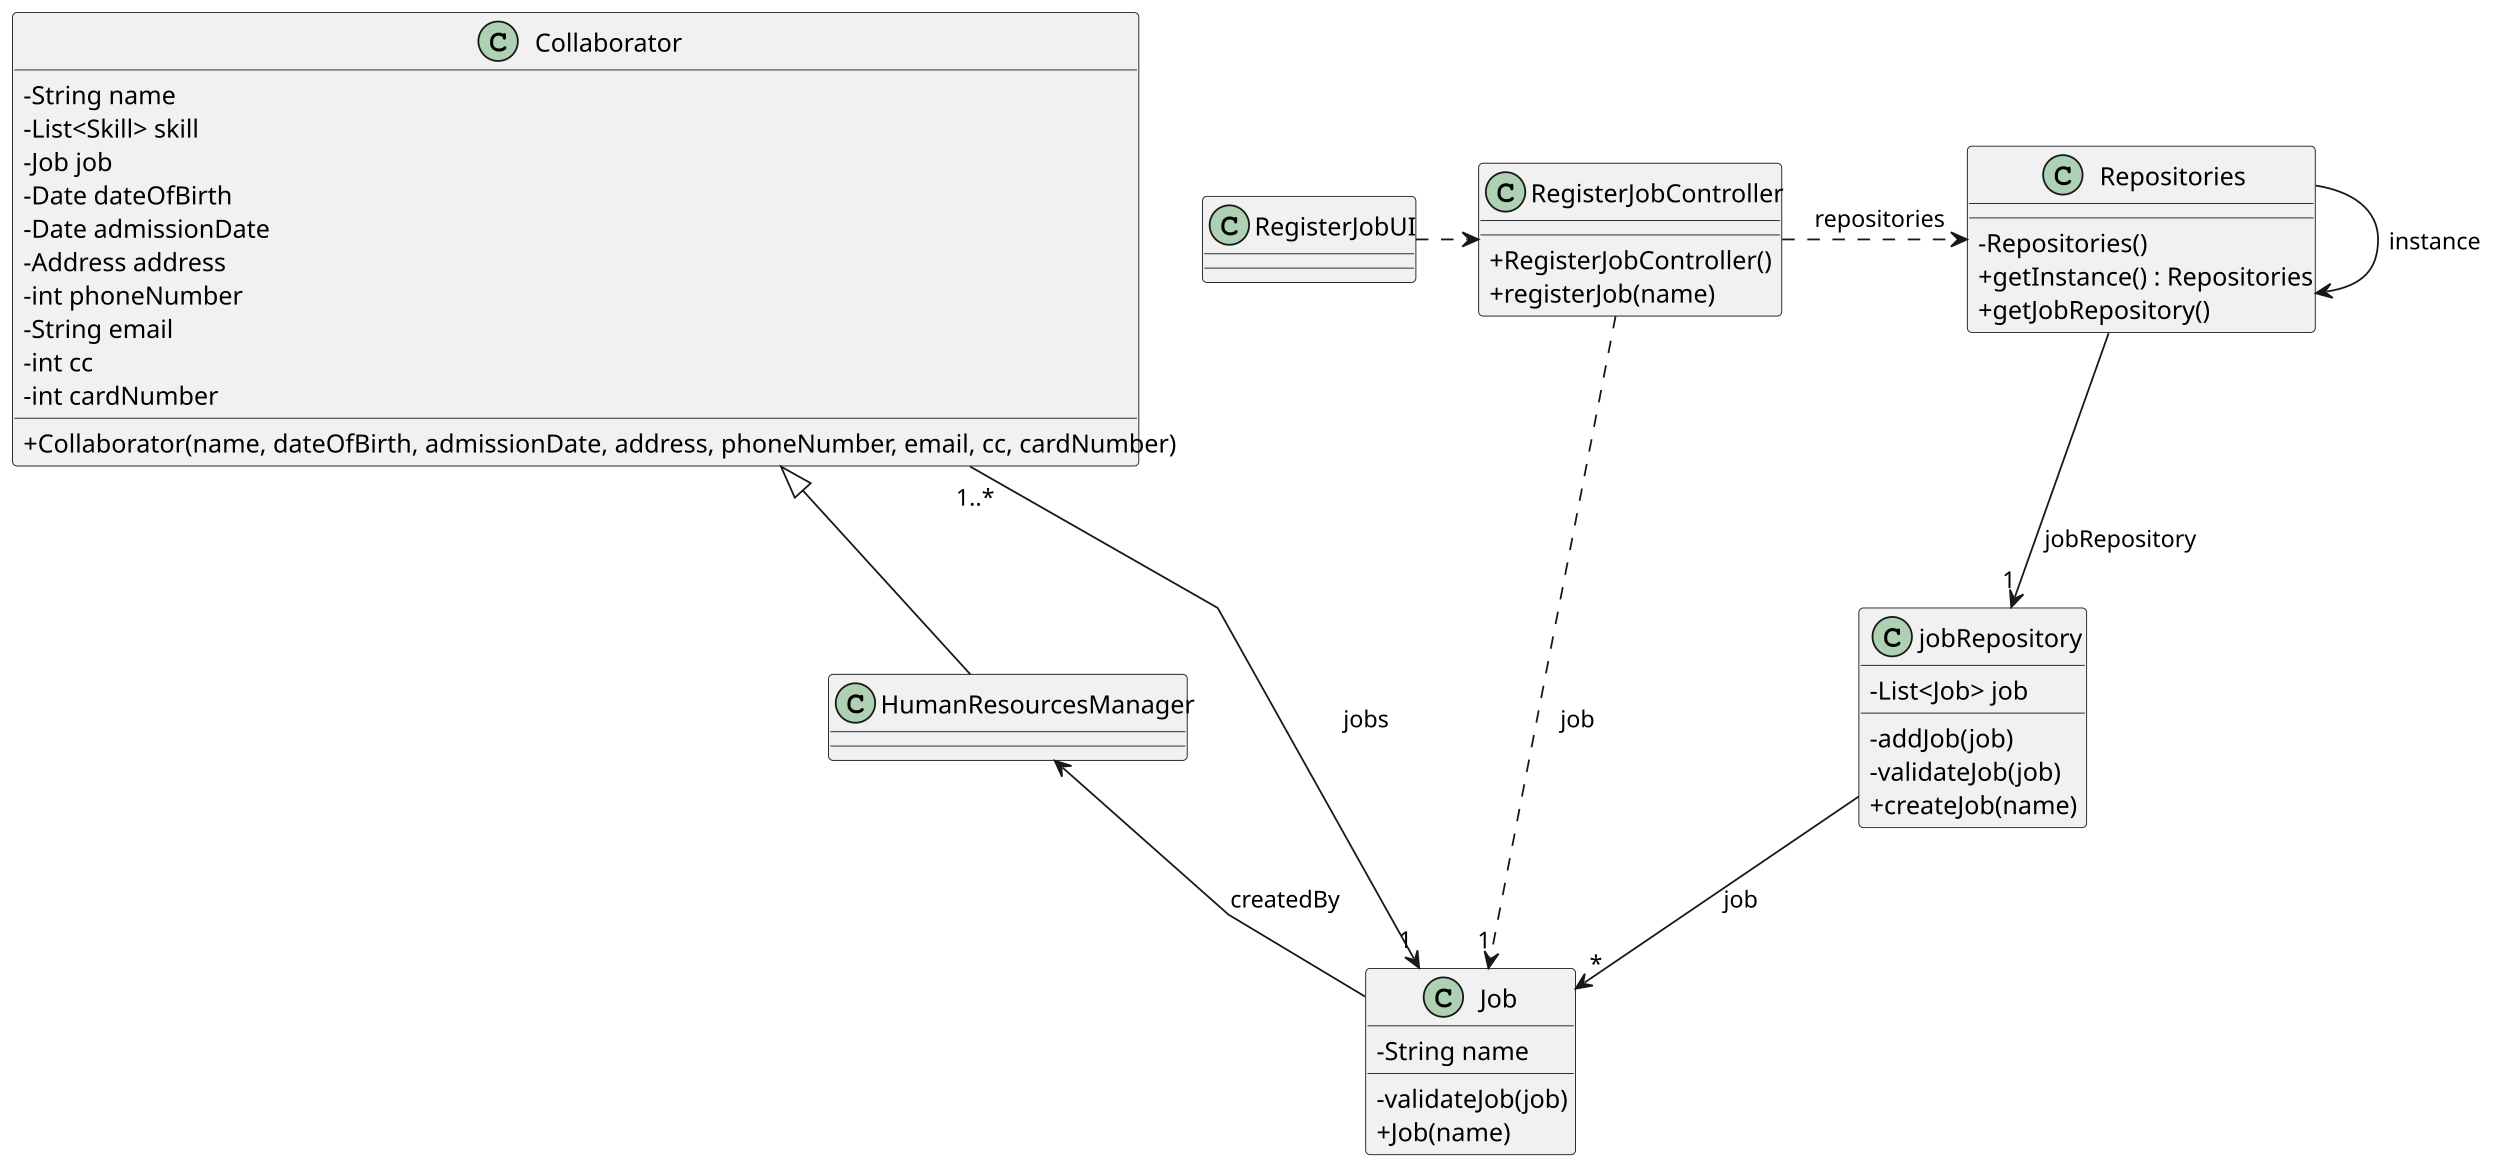
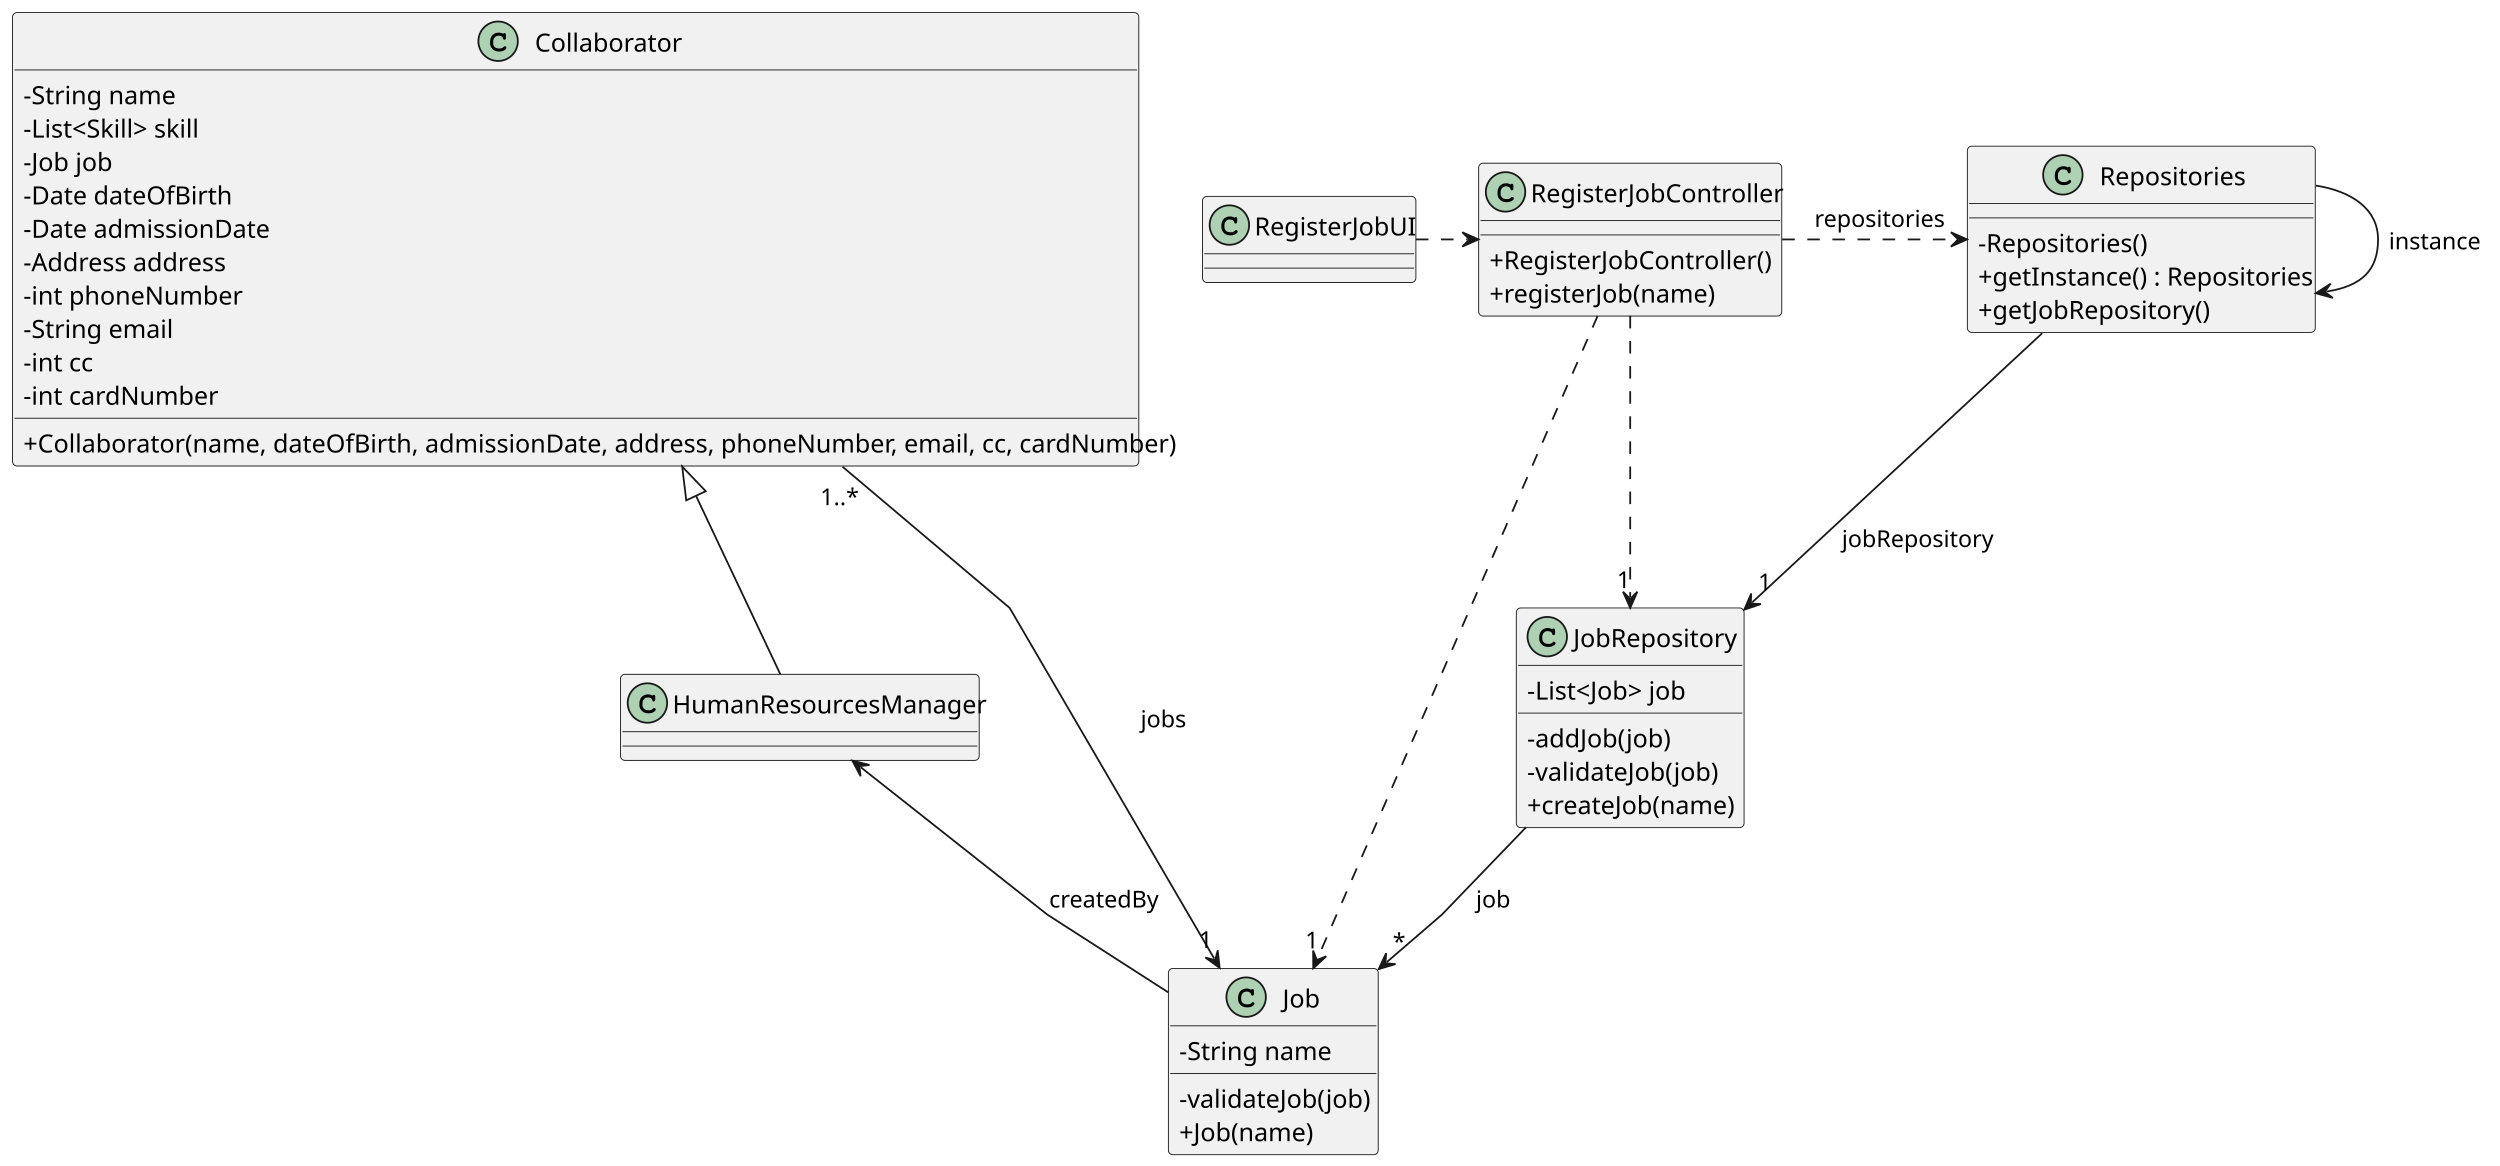
<svg xmlns="http://www.w3.org/2000/svg" contentStyleType="text/css" height="650px" preserveAspectRatio="none" style="width:1394px;height:650px;background:#FFFFFF;" version="1.1" viewBox="0 0 1394 650" width="1394px" zoomAndPan="magnify">
  <defs />
  <g>
    <g id="elem_Job">
-       <rect codeLine="11" fill="#F1F1F1" height="103.863" id="Job" rx="2.5" ry="2.5" style="stroke:#181818;stroke-width:0.5;" width="117" x="761.5" y="540" />
-       <ellipse cx="804.85" cy="556" fill="#ADD1B2" rx="11" ry="11" style="stroke:#181818;stroke-width:1.0;" />
-       <path d="M807.616,551.875 Q807.772,551.656 807.959,551.547 Q808.147,551.438 808.366,551.438 Q808.741,551.438 808.975,551.703 Q809.209,551.953 809.209,552.562 L809.209,554.016 Q809.209,554.625 808.975,554.891 Q808.741,555.156 808.366,555.156 Q808.022,555.156 807.819,554.953 Q807.616,554.766 807.506,554.25 Q807.459,553.891 807.272,553.703 Q806.944,553.328 806.334,553.109 Q805.725,552.891 805.1,552.891 Q804.334,552.891 803.694,553.219 Q803.069,553.547 802.569,554.297 Q802.084,555.047 802.084,556.078 L802.084,557.172 Q802.084,558.406 802.975,559.234 Q803.866,560.047 805.459,560.047 Q806.397,560.047 807.053,559.797 Q807.444,559.641 807.866,559.203 Q808.131,558.938 808.272,558.859 Q808.428,558.781 808.631,558.781 Q808.959,558.781 809.209,559.047 Q809.475,559.297 809.475,559.641 Q809.475,559.984 809.131,560.391 Q808.631,560.969 807.834,561.297 Q806.756,561.75 805.459,561.75 Q803.944,561.75 802.741,561.125 Q801.756,560.625 801.069,559.562 Q800.381,558.484 800.381,557.203 L800.381,556.047 Q800.381,554.719 800.991,553.578 Q801.616,552.422 802.709,551.812 Q803.803,551.188 805.038,551.188 Q805.772,551.188 806.413,551.359 Q807.069,551.516 807.616,551.875 Z " fill="#000000" />
-       <text fill="#000000" font-family="sans-serif" font-size="14" lengthAdjust="spacing" textLength="22" x="825.15" y="561.797">Job</text>
-       <line style="stroke:#181818;stroke-width:0.5;" x1="762.5" x2="877.5" y1="572" y2="572" />
-       <text fill="#000000" font-family="sans-serif" font-size="14" lengthAdjust="spacing" textLength="81" x="767.5" y="591.107">-String name</text>
-       <line style="stroke:#181818;stroke-width:0.5;" x1="762.5" x2="877.5" y1="598.621" y2="598.621" />
-       <text fill="#000000" font-family="sans-serif" font-size="14" lengthAdjust="spacing" textLength="105" x="767.5" y="617.729">-validateJob(job)</text>
-       <text fill="#000000" font-family="sans-serif" font-size="14" lengthAdjust="spacing" textLength="75" x="767.5" y="636.35">+Job(name)</text>
+       <rect codeLine="11" fill="#F1F1F1" height="103.863" id="Job" rx="2.5" ry="2.5" style="stroke:#181818;stroke-width:0.5;" width="117" x="651.5" y="540" />
+       <ellipse cx="694.85" cy="556" fill="#ADD1B2" rx="11" ry="11" style="stroke:#181818;stroke-width:1.0;" />
+       <path d="M697.616,551.875 Q697.772,551.656 697.959,551.547 Q698.147,551.438 698.366,551.438 Q698.741,551.438 698.975,551.703 Q699.209,551.953 699.209,552.562 L699.209,554.016 Q699.209,554.625 698.975,554.891 Q698.741,555.156 698.366,555.156 Q698.022,555.156 697.819,554.953 Q697.616,554.766 697.506,554.25 Q697.459,553.891 697.272,553.703 Q696.944,553.328 696.334,553.109 Q695.725,552.891 695.1,552.891 Q694.334,552.891 693.694,553.219 Q693.069,553.547 692.569,554.297 Q692.084,555.047 692.084,556.078 L692.084,557.172 Q692.084,558.406 692.975,559.234 Q693.866,560.047 695.459,560.047 Q696.397,560.047 697.053,559.797 Q697.444,559.641 697.866,559.203 Q698.131,558.938 698.272,558.859 Q698.428,558.781 698.631,558.781 Q698.959,558.781 699.209,559.047 Q699.475,559.297 699.475,559.641 Q699.475,559.984 699.131,560.391 Q698.631,560.969 697.834,561.297 Q696.756,561.75 695.459,561.75 Q693.944,561.75 692.741,561.125 Q691.756,560.625 691.069,559.562 Q690.381,558.484 690.381,557.203 L690.381,556.047 Q690.381,554.719 690.991,553.578 Q691.616,552.422 692.709,551.812 Q693.803,551.188 695.038,551.188 Q695.772,551.188 696.413,551.359 Q697.069,551.516 697.616,551.875 Z " fill="#000000" />
+       <text fill="#000000" font-family="sans-serif" font-size="14" lengthAdjust="spacing" textLength="22" x="715.15" y="561.797">Job</text>
+       <line style="stroke:#181818;stroke-width:0.5;" x1="652.5" x2="767.5" y1="572" y2="572" />
+       <text fill="#000000" font-family="sans-serif" font-size="14" lengthAdjust="spacing" textLength="81" x="657.5" y="591.107">-String name</text>
+       <line style="stroke:#181818;stroke-width:0.5;" x1="652.5" x2="767.5" y1="598.621" y2="598.621" />
+       <text fill="#000000" font-family="sans-serif" font-size="14" lengthAdjust="spacing" textLength="105" x="657.5" y="617.729">-validateJob(job)</text>
+       <text fill="#000000" font-family="sans-serif" font-size="14" lengthAdjust="spacing" textLength="75" x="657.5" y="636.35">+Job(name)</text>
    </g>
    <g id="elem_RegisterJobController">
      <rect codeLine="18" fill="#F1F1F1" height="85.242" id="RegisterJobController" rx="2.5" ry="2.5" style="stroke:#181818;stroke-width:0.5;" width="169" x="824.5" y="91" />
      <ellipse cx="839.5" cy="107" fill="#ADD1B2" rx="11" ry="11" style="stroke:#181818;stroke-width:1.0;" />
      <path d="M842.266,102.875 Q842.422,102.656 842.609,102.547 Q842.797,102.438 843.016,102.438 Q843.391,102.438 843.625,102.703 Q843.859,102.953 843.859,103.562 L843.859,105.016 Q843.859,105.625 843.625,105.891 Q843.391,106.156 843.016,106.156 Q842.672,106.156 842.469,105.953 Q842.266,105.766 842.156,105.25 Q842.109,104.891 841.922,104.703 Q841.594,104.328 840.984,104.109 Q840.375,103.891 839.75,103.891 Q838.984,103.891 838.344,104.219 Q837.719,104.547 837.219,105.297 Q836.734,106.047 836.734,107.078 L836.734,108.172 Q836.734,109.406 837.625,110.234 Q838.516,111.047 840.109,111.047 Q841.047,111.047 841.703,110.797 Q842.094,110.641 842.516,110.203 Q842.781,109.938 842.922,109.859 Q843.078,109.781 843.281,109.781 Q843.609,109.781 843.859,110.047 Q844.125,110.297 844.125,110.641 Q844.125,110.984 843.781,111.391 Q843.281,111.969 842.484,112.297 Q841.406,112.75 840.109,112.75 Q838.594,112.75 837.391,112.125 Q836.406,111.625 835.719,110.562 Q835.031,109.484 835.031,108.203 L835.031,107.047 Q835.031,105.719 835.641,104.578 Q836.266,103.422 837.359,102.812 Q838.453,102.188 839.688,102.188 Q840.422,102.188 841.062,102.359 Q841.719,102.516 842.266,102.875 Z " fill="#000000" />
      <text fill="#000000" font-family="sans-serif" font-size="14" lengthAdjust="spacing" textLength="137" x="853.5" y="112.797">RegisterJobController</text>
      <line style="stroke:#181818;stroke-width:0.5;" x1="825.5" x2="992.5" y1="123" y2="123" />
      <line style="stroke:#181818;stroke-width:0.5;" x1="825.5" x2="992.5" y1="131" y2="131" />
      <text fill="#000000" font-family="sans-serif" font-size="14" lengthAdjust="spacing" textLength="155" x="830.5" y="150.107">+RegisterJobController()</text>
      <text fill="#000000" font-family="sans-serif" font-size="14" lengthAdjust="spacing" textLength="123" x="830.5" y="168.728">+registerJob(name)</text>
    </g>
    <g id="elem_RegisterJobUI">
      <rect codeLine="24" fill="#F1F1F1" height="48" id="RegisterJobUI" rx="2.5" ry="2.5" style="stroke:#181818;stroke-width:0.5;" width="119" x="670.5" y="109.5" />
      <ellipse cx="685.5" cy="125.5" fill="#ADD1B2" rx="11" ry="11" style="stroke:#181818;stroke-width:1.0;" />
      <path d="M688.266,121.375 Q688.422,121.156 688.609,121.047 Q688.797,120.938 689.016,120.938 Q689.391,120.938 689.625,121.203 Q689.859,121.453 689.859,122.062 L689.859,123.516 Q689.859,124.125 689.625,124.391 Q689.391,124.656 689.016,124.656 Q688.672,124.656 688.469,124.453 Q688.266,124.266 688.156,123.75 Q688.109,123.391 687.922,123.203 Q687.594,122.828 686.984,122.609 Q686.375,122.391 685.75,122.391 Q684.984,122.391 684.344,122.719 Q683.719,123.047 683.219,123.797 Q682.734,124.547 682.734,125.578 L682.734,126.672 Q682.734,127.906 683.625,128.734 Q684.516,129.547 686.109,129.547 Q687.047,129.547 687.703,129.297 Q688.094,129.141 688.516,128.703 Q688.781,128.438 688.922,128.359 Q689.078,128.281 689.281,128.281 Q689.609,128.281 689.859,128.547 Q690.125,128.797 690.125,129.141 Q690.125,129.484 689.781,129.891 Q689.281,130.469 688.484,130.797 Q687.406,131.25 686.109,131.25 Q684.594,131.25 683.391,130.625 Q682.406,130.125 681.719,129.062 Q681.031,127.984 681.031,126.703 L681.031,125.547 Q681.031,124.219 681.641,123.078 Q682.266,121.922 683.359,121.312 Q684.453,120.688 685.688,120.688 Q686.422,120.688 687.062,120.859 Q687.719,121.016 688.266,121.375 Z " fill="#000000" />
      <text fill="#000000" font-family="sans-serif" font-size="14" lengthAdjust="spacing" textLength="87" x="699.5" y="131.297">RegisterJobUI</text>
      <line style="stroke:#181818;stroke-width:0.5;" x1="671.5" x2="788.5" y1="141.5" y2="141.5" />
      <line style="stroke:#181818;stroke-width:0.5;" x1="671.5" x2="788.5" y1="149.5" y2="149.5" />
    </g>
    <g id="elem_Collaborator">
      <rect codeLine="27" fill="#F1F1F1" height="252.832" id="Collaborator" rx="2.5" ry="2.5" style="stroke:#181818;stroke-width:0.5;" width="628" x="7" y="7" />
      <ellipse cx="277.75" cy="23" fill="#ADD1B2" rx="11" ry="11" style="stroke:#181818;stroke-width:1.0;" />
      <path d="M280.516,18.875 Q280.672,18.656 280.859,18.547 Q281.047,18.438 281.266,18.438 Q281.641,18.438 281.875,18.703 Q282.109,18.953 282.109,19.562 L282.109,21.016 Q282.109,21.625 281.875,21.891 Q281.641,22.156 281.266,22.156 Q280.922,22.156 280.719,21.953 Q280.516,21.766 280.406,21.25 Q280.359,20.891 280.172,20.703 Q279.844,20.328 279.234,20.109 Q278.625,19.891 278,19.891 Q277.234,19.891 276.594,20.219 Q275.969,20.547 275.469,21.297 Q274.984,22.047 274.984,23.078 L274.984,24.172 Q274.984,25.406 275.875,26.234 Q276.766,27.047 278.359,27.047 Q279.297,27.047 279.953,26.797 Q280.344,26.641 280.766,26.203 Q281.031,25.938 281.172,25.859 Q281.328,25.781 281.531,25.781 Q281.859,25.781 282.109,26.047 Q282.375,26.297 282.375,26.641 Q282.375,26.984 282.031,27.391 Q281.531,27.969 280.734,28.297 Q279.656,28.75 278.359,28.75 Q276.844,28.75 275.641,28.125 Q274.656,27.625 273.969,26.562 Q273.281,25.484 273.281,24.203 L273.281,23.047 Q273.281,21.719 273.891,20.578 Q274.516,19.422 275.609,18.812 Q276.703,18.188 277.938,18.188 Q278.672,18.188 279.312,18.359 Q279.969,18.516 280.516,18.875 Z " fill="#000000" />
      <text fill="#000000" font-family="sans-serif" font-size="14" lengthAdjust="spacing" textLength="78" x="298.25" y="28.797">Collaborator</text>
      <line style="stroke:#181818;stroke-width:0.5;" x1="8" x2="634" y1="39" y2="39" />
      <text fill="#000000" font-family="sans-serif" font-size="14" lengthAdjust="spacing" textLength="81" x="13" y="58.107">-String name</text>
      <text fill="#000000" font-family="sans-serif" font-size="14" lengthAdjust="spacing" textLength="95" x="13" y="76.728">-List&lt;Skill&gt; skill</text>
      <text fill="#000000" font-family="sans-serif" font-size="14" lengthAdjust="spacing" textLength="50" x="13" y="95.35">-Job job</text>
      <text fill="#000000" font-family="sans-serif" font-size="14" lengthAdjust="spacing" textLength="111" x="13" y="113.971">-Date dateOfBirth</text>
      <text fill="#000000" font-family="sans-serif" font-size="14" lengthAdjust="spacing" textLength="132" x="13" y="132.592">-Date admissionDate</text>
      <text fill="#000000" font-family="sans-serif" font-size="14" lengthAdjust="spacing" textLength="112" x="13" y="151.213">-Address address</text>
      <text fill="#000000" font-family="sans-serif" font-size="14" lengthAdjust="spacing" textLength="113" x="13" y="169.834">-int phoneNumber</text>
      <text fill="#000000" font-family="sans-serif" font-size="14" lengthAdjust="spacing" textLength="79" x="13" y="188.455">-String email</text>
      <text fill="#000000" font-family="sans-serif" font-size="14" lengthAdjust="spacing" textLength="38" x="13" y="207.076">-int cc</text>
      <text fill="#000000" font-family="sans-serif" font-size="14" lengthAdjust="spacing" textLength="101" x="13" y="225.697">-int cardNumber</text>
      <line style="stroke:#181818;stroke-width:0.5;" x1="8" x2="634" y1="233.211" y2="233.211" />
      <text fill="#000000" font-family="sans-serif" font-size="14" lengthAdjust="spacing" textLength="616" x="13" y="252.318">+Collaborator(name, dateOfBirth, admissionDate, address, phoneNumber, email, cc, cardNumber)</text>
    </g>
    <g id="elem_HumanResourcesManager">
-       <rect codeLine="42" fill="#F1F1F1" height="48" id="HumanResourcesManager" rx="2.5" ry="2.5" style="stroke:#181818;stroke-width:0.5;" width="200" x="462" y="376" />
-       <ellipse cx="477" cy="392" fill="#ADD1B2" rx="11" ry="11" style="stroke:#181818;stroke-width:1.0;" />
-       <path d="M479.766,387.875 Q479.922,387.656 480.109,387.547 Q480.297,387.438 480.516,387.438 Q480.891,387.438 481.125,387.703 Q481.359,387.953 481.359,388.562 L481.359,390.016 Q481.359,390.625 481.125,390.891 Q480.891,391.156 480.516,391.156 Q480.172,391.156 479.969,390.953 Q479.766,390.766 479.656,390.25 Q479.609,389.891 479.422,389.703 Q479.094,389.328 478.484,389.109 Q477.875,388.891 477.25,388.891 Q476.484,388.891 475.844,389.219 Q475.219,389.547 474.719,390.297 Q474.234,391.047 474.234,392.078 L474.234,393.172 Q474.234,394.406 475.125,395.234 Q476.016,396.047 477.609,396.047 Q478.547,396.047 479.203,395.797 Q479.594,395.641 480.016,395.203 Q480.281,394.938 480.422,394.859 Q480.578,394.781 480.781,394.781 Q481.109,394.781 481.359,395.047 Q481.625,395.297 481.625,395.641 Q481.625,395.984 481.281,396.391 Q480.781,396.969 479.984,397.297 Q478.906,397.75 477.609,397.75 Q476.094,397.75 474.891,397.125 Q473.906,396.625 473.219,395.562 Q472.531,394.484 472.531,393.203 L472.531,392.047 Q472.531,390.719 473.141,389.578 Q473.766,388.422 474.859,387.812 Q475.953,387.188 477.188,387.188 Q477.922,387.188 478.562,387.359 Q479.219,387.516 479.766,387.875 Z " fill="#000000" />
-       <text fill="#000000" font-family="sans-serif" font-size="14" lengthAdjust="spacing" textLength="168" x="491" y="397.797">HumanResourcesManager</text>
-       <line style="stroke:#181818;stroke-width:0.5;" x1="463" x2="661" y1="408" y2="408" />
-       <line style="stroke:#181818;stroke-width:0.5;" x1="463" x2="661" y1="416" y2="416" />
+       <rect codeLine="42" fill="#F1F1F1" height="48" id="HumanResourcesManager" rx="2.5" ry="2.5" style="stroke:#181818;stroke-width:0.5;" width="200" x="346" y="376" />
+       <ellipse cx="361" cy="392" fill="#ADD1B2" rx="11" ry="11" style="stroke:#181818;stroke-width:1.0;" />
+       <path d="M363.766,387.875 Q363.922,387.656 364.109,387.547 Q364.297,387.438 364.516,387.438 Q364.891,387.438 365.125,387.703 Q365.359,387.953 365.359,388.562 L365.359,390.016 Q365.359,390.625 365.125,390.891 Q364.891,391.156 364.516,391.156 Q364.172,391.156 363.969,390.953 Q363.766,390.766 363.656,390.25 Q363.609,389.891 363.422,389.703 Q363.094,389.328 362.484,389.109 Q361.875,388.891 361.25,388.891 Q360.484,388.891 359.844,389.219 Q359.219,389.547 358.719,390.297 Q358.234,391.047 358.234,392.078 L358.234,393.172 Q358.234,394.406 359.125,395.234 Q360.016,396.047 361.609,396.047 Q362.547,396.047 363.203,395.797 Q363.594,395.641 364.016,395.203 Q364.281,394.938 364.422,394.859 Q364.578,394.781 364.781,394.781 Q365.109,394.781 365.359,395.047 Q365.625,395.297 365.625,395.641 Q365.625,395.984 365.281,396.391 Q364.781,396.969 363.984,397.297 Q362.906,397.75 361.609,397.75 Q360.094,397.75 358.891,397.125 Q357.906,396.625 357.219,395.562 Q356.531,394.484 356.531,393.203 L356.531,392.047 Q356.531,390.719 357.141,389.578 Q357.766,388.422 358.859,387.812 Q359.953,387.188 361.188,387.188 Q361.922,387.188 362.562,387.359 Q363.219,387.516 363.766,387.875 Z " fill="#000000" />
+       <text fill="#000000" font-family="sans-serif" font-size="14" lengthAdjust="spacing" textLength="168" x="375" y="397.797">HumanResourcesManager</text>
+       <line style="stroke:#181818;stroke-width:0.5;" x1="347" x2="545" y1="408" y2="408" />
+       <line style="stroke:#181818;stroke-width:0.5;" x1="347" x2="545" y1="416" y2="416" />
    </g>
    <g id="elem_Repositories">
      <rect codeLine="45" fill="#F1F1F1" height="103.863" id="Repositories" rx="2.5" ry="2.5" style="stroke:#181818;stroke-width:0.5;" width="194" x="1097" y="81.5" />
      <ellipse cx="1150.25" cy="97.5" fill="#ADD1B2" rx="11" ry="11" style="stroke:#181818;stroke-width:1.0;" />
      <path d="M1153.016,93.375 Q1153.172,93.156 1153.359,93.047 Q1153.547,92.938 1153.766,92.938 Q1154.141,92.938 1154.375,93.203 Q1154.609,93.453 1154.609,94.062 L1154.609,95.516 Q1154.609,96.125 1154.375,96.391 Q1154.141,96.656 1153.766,96.656 Q1153.422,96.656 1153.219,96.453 Q1153.016,96.266 1152.906,95.75 Q1152.859,95.391 1152.672,95.203 Q1152.344,94.828 1151.734,94.609 Q1151.125,94.391 1150.5,94.391 Q1149.734,94.391 1149.094,94.719 Q1148.469,95.047 1147.969,95.797 Q1147.484,96.547 1147.484,97.578 L1147.484,98.672 Q1147.484,99.906 1148.375,100.734 Q1149.266,101.547 1150.859,101.547 Q1151.797,101.547 1152.453,101.297 Q1152.844,101.141 1153.266,100.703 Q1153.531,100.438 1153.672,100.359 Q1153.828,100.281 1154.031,100.281 Q1154.359,100.281 1154.609,100.547 Q1154.875,100.797 1154.875,101.141 Q1154.875,101.484 1154.531,101.891 Q1154.031,102.469 1153.234,102.797 Q1152.156,103.25 1150.859,103.25 Q1149.344,103.25 1148.141,102.625 Q1147.156,102.125 1146.469,101.062 Q1145.781,99.984 1145.781,98.703 L1145.781,97.547 Q1145.781,96.219 1146.391,95.078 Q1147.016,93.922 1148.109,93.312 Q1149.203,92.688 1150.438,92.688 Q1151.172,92.688 1151.812,92.859 Q1152.469,93.016 1153.016,93.375 Z " fill="#000000" />
      <text fill="#000000" font-family="sans-serif" font-size="14" lengthAdjust="spacing" textLength="79" x="1170.75" y="103.297">Repositories</text>
      <line style="stroke:#181818;stroke-width:0.5;" x1="1098" x2="1290" y1="113.5" y2="113.5" />
      <line style="stroke:#181818;stroke-width:0.5;" x1="1098" x2="1290" y1="121.5" y2="121.5" />
      <text fill="#000000" font-family="sans-serif" font-size="14" lengthAdjust="spacing" textLength="94" x="1103" y="140.607">-Repositories()</text>
      <text fill="#000000" font-family="sans-serif" font-size="14" lengthAdjust="spacing" textLength="182" x="1103" y="159.228">+getInstance() : Repositories</text>
      <text fill="#000000" font-family="sans-serif" font-size="14" lengthAdjust="spacing" textLength="128" x="1103" y="177.85">+getJobRepository()</text>
    </g>
-     <g id="elem_jobRepository">
-       <rect codeLine="52" fill="#F1F1F1" height="122.484" id="jobRepository" rx="2.5" ry="2.5" style="stroke:#181818;stroke-width:0.5;" width="127" x="1036.5" y="339" />
-       <ellipse cx="1055.1" cy="355" fill="#ADD1B2" rx="11" ry="11" style="stroke:#181818;stroke-width:1.0;" />
-       <path d="M1057.866,350.875 Q1058.022,350.656 1058.209,350.547 Q1058.397,350.438 1058.616,350.438 Q1058.991,350.438 1059.225,350.703 Q1059.459,350.953 1059.459,351.562 L1059.459,353.016 Q1059.459,353.625 1059.225,353.891 Q1058.991,354.156 1058.616,354.156 Q1058.272,354.156 1058.069,353.953 Q1057.866,353.766 1057.756,353.25 Q1057.709,352.891 1057.522,352.703 Q1057.194,352.328 1056.584,352.109 Q1055.975,351.891 1055.35,351.891 Q1054.584,351.891 1053.944,352.219 Q1053.319,352.547 1052.819,353.297 Q1052.334,354.047 1052.334,355.078 L1052.334,356.172 Q1052.334,357.406 1053.225,358.234 Q1054.116,359.047 1055.709,359.047 Q1056.647,359.047 1057.303,358.797 Q1057.694,358.641 1058.116,358.203 Q1058.381,357.938 1058.522,357.859 Q1058.678,357.781 1058.881,357.781 Q1059.209,357.781 1059.459,358.047 Q1059.725,358.297 1059.725,358.641 Q1059.725,358.984 1059.381,359.391 Q1058.881,359.969 1058.084,360.297 Q1057.006,360.75 1055.709,360.75 Q1054.194,360.75 1052.991,360.125 Q1052.006,359.625 1051.319,358.562 Q1050.631,357.484 1050.631,356.203 L1050.631,355.047 Q1050.631,353.719 1051.241,352.578 Q1051.866,351.422 1052.959,350.812 Q1054.053,350.188 1055.287,350.188 Q1056.022,350.188 1056.662,350.359 Q1057.319,350.516 1057.866,350.875 Z " fill="#000000" />
-       <text fill="#000000" font-family="sans-serif" font-size="14" lengthAdjust="spacing" textLength="87" x="1069.9" y="360.797">jobRepository</text>
-       <line style="stroke:#181818;stroke-width:0.5;" x1="1037.5" x2="1162.5" y1="371" y2="371" />
-       <text fill="#000000" font-family="sans-serif" font-size="14" lengthAdjust="spacing" textLength="88" x="1042.5" y="390.107">-List&lt;Job&gt; job</text>
-       <line style="stroke:#181818;stroke-width:0.5;" x1="1037.5" x2="1162.5" y1="397.621" y2="397.621" />
-       <text fill="#000000" font-family="sans-serif" font-size="14" lengthAdjust="spacing" textLength="80" x="1042.5" y="416.728">-addJob(job)</text>
-       <text fill="#000000" font-family="sans-serif" font-size="14" lengthAdjust="spacing" textLength="105" x="1042.5" y="435.35">-validateJob(job)</text>
-       <text fill="#000000" font-family="sans-serif" font-size="14" lengthAdjust="spacing" textLength="115" x="1042.5" y="453.971">+createJob(name)</text>
+     <g id="elem_JobRepository">
+       <rect codeLine="52" fill="#F1F1F1" height="122.484" id="JobRepository" rx="2.5" ry="2.5" style="stroke:#181818;stroke-width:0.5;" width="127" x="845.5" y="339" />
+       <ellipse cx="862.75" cy="355" fill="#ADD1B2" rx="11" ry="11" style="stroke:#181818;stroke-width:1.0;" />
+       <path d="M865.516,350.875 Q865.672,350.656 865.859,350.547 Q866.047,350.438 866.266,350.438 Q866.641,350.438 866.875,350.703 Q867.109,350.953 867.109,351.562 L867.109,353.016 Q867.109,353.625 866.875,353.891 Q866.641,354.156 866.266,354.156 Q865.922,354.156 865.719,353.953 Q865.516,353.766 865.406,353.25 Q865.359,352.891 865.172,352.703 Q864.844,352.328 864.234,352.109 Q863.625,351.891 863,351.891 Q862.234,351.891 861.594,352.219 Q860.969,352.547 860.469,353.297 Q859.984,354.047 859.984,355.078 L859.984,356.172 Q859.984,357.406 860.875,358.234 Q861.766,359.047 863.359,359.047 Q864.297,359.047 864.953,358.797 Q865.344,358.641 865.766,358.203 Q866.031,357.938 866.172,357.859 Q866.328,357.781 866.531,357.781 Q866.859,357.781 867.109,358.047 Q867.375,358.297 867.375,358.641 Q867.375,358.984 867.031,359.391 Q866.531,359.969 865.734,360.297 Q864.656,360.75 863.359,360.75 Q861.844,360.75 860.641,360.125 Q859.656,359.625 858.969,358.562 Q858.281,357.484 858.281,356.203 L858.281,355.047 Q858.281,353.719 858.891,352.578 Q859.516,351.422 860.609,350.812 Q861.703,350.188 862.938,350.188 Q863.672,350.188 864.312,350.359 Q864.969,350.516 865.516,350.875 Z " fill="#000000" />
+       <text fill="#000000" font-family="sans-serif" font-size="14" lengthAdjust="spacing" textLength="90" x="877.25" y="360.797">JobRepository</text>
+       <line style="stroke:#181818;stroke-width:0.5;" x1="846.5" x2="971.5" y1="371" y2="371" />
+       <text fill="#000000" font-family="sans-serif" font-size="14" lengthAdjust="spacing" textLength="88" x="851.5" y="390.107">-List&lt;Job&gt; job</text>
+       <line style="stroke:#181818;stroke-width:0.5;" x1="846.5" x2="971.5" y1="397.621" y2="397.621" />
+       <text fill="#000000" font-family="sans-serif" font-size="14" lengthAdjust="spacing" textLength="80" x="851.5" y="416.728">-addJob(job)</text>
+       <text fill="#000000" font-family="sans-serif" font-size="14" lengthAdjust="spacing" textLength="105" x="851.5" y="435.35">-validateJob(job)</text>
+       <text fill="#000000" font-family="sans-serif" font-size="14" lengthAdjust="spacing" textLength="115" x="851.5" y="453.971">+createJob(name)</text>
    </g>
    <g id="link_RegisterJobController_Repositories">
      <path codeLine="60" d="M993.74,133.5 C1026.14,133.5 1057.35,133.5 1090.83,133.5 " fill="none" id="RegisterJobController-to-Repositories" style="stroke:#181818;stroke-width:1.0;stroke-dasharray:7.0,7.0;" />
      <polygon fill="#181818" points="1096.83,133.5,1087.83,129.5,1091.83,133.5,1087.83,137.5,1096.83,133.5" style="stroke:#181818;stroke-width:1.0;" />
      <text fill="#000000" font-family="sans-serif" font-size="13" lengthAdjust="spacing" textLength="67" x="1011.75" y="126.528">repositories</text>
    </g>
    <g id="link_RegisterJobController_Job">
-       <path codeLine="61" d="M900.87,176.22 C884.52,260.08 848.868,442.931 831.108,534.011 " fill="none" id="RegisterJobController-to-Job" style="stroke:#181818;stroke-width:1.0;stroke-dasharray:7.0,7.0;" />
-       <polygon fill="#181818" points="829.96,539.9,835.609,531.832,830.917,534.992,827.756,530.301,829.96,539.9" style="stroke:#181818;stroke-width:1.0;" />
-       <text fill="#000000" font-family="sans-serif" font-size="13" lengthAdjust="spacing" textLength="17" x="870" y="405.528">job</text>
-       <text fill="#000000" font-family="sans-serif" font-size="13" lengthAdjust="spacing" textLength="7" x="823.828" y="528.814">1</text>
+       <path codeLine="61" d="M890.81,176.22 C854.26,260.08 774.378,443.32 734.668,534.4 " fill="none" id="RegisterJobController-to-Job" style="stroke:#181818;stroke-width:1.0;stroke-dasharray:7.0,7.0;" />
+       <polygon fill="#181818" points="732.27,539.9,739.534,533.249,734.268,535.317,732.2,530.051,732.27,539.9" style="stroke:#181818;stroke-width:1.0;" />
+       <text fill="#000000" font-family="sans-serif" font-size="13" lengthAdjust="spacing" textLength="7" x="727.792" y="528.814">1</text>
+     </g>
+     <g id="link_RegisterJobController_JobRepository">
+       <path codeLine="62" d="M909,176.12 C909,219.91 909,283.24 909,332.95 " fill="none" id="RegisterJobController-to-JobRepository" style="stroke:#181818;stroke-width:1.0;stroke-dasharray:7.0,7.0;" />
+       <polygon fill="#181818" points="909,338.95,913,329.95,909,333.95,905,329.95,909,338.95" style="stroke:#181818;stroke-width:1.0;" />
+       <text fill="#000000" font-family="sans-serif" font-size="13" lengthAdjust="spacing" textLength="7" x="901.595" y="327.925">1</text>
    </g>
    <g id="link_RegisterJobUI_RegisterJobController">
-       <path codeLine="63" d="M789.5,133.5 C789.61,133.5 789.67,133.5 789.67,133.5 C789.67,133.5 802.02,133.5 818.38,133.5 " fill="none" id="RegisterJobUI-to-RegisterJobController" style="stroke:#181818;stroke-width:1.0;stroke-dasharray:7.0,7.0;" />
+       <path codeLine="64" d="M789.5,133.5 C789.61,133.5 789.67,133.5 789.67,133.5 C789.67,133.5 802.02,133.5 818.38,133.5 " fill="none" id="RegisterJobUI-to-RegisterJobController" style="stroke:#181818;stroke-width:1.0;stroke-dasharray:7.0,7.0;" />
      <polygon fill="#181818" points="824.38,133.5,815.38,129.5,819.38,133.5,815.38,137.5,824.38,133.5" style="stroke:#181818;stroke-width:1.0;" />
    </g>
    <g id="link_Repositories_Repositories">
-       <path codeLine="65" d="M1291.28,103.47 C1311.48,106.63 1326,116.64 1326,133.5 C1326,150.36 1317.408,159.443 1297.208,162.603 " fill="none" id="Repositories-to-Repositories" style="stroke:#181818;stroke-width:1.0;" />
+       <path codeLine="66" d="M1291.28,103.47 C1311.48,106.63 1326,116.64 1326,133.5 C1326,150.36 1317.408,159.443 1297.208,162.603 " fill="none" id="Repositories-to-Repositories" style="stroke:#181818;stroke-width:1.0;" />
      <polygon fill="#181818" points="1291.28,163.53,1300.79,166.091,1296.22,162.757,1299.554,158.187,1291.28,163.53" style="stroke:#181818;stroke-width:1.0;" />
      <text fill="#000000" font-family="sans-serif" font-size="13" lengthAdjust="spacing" textLength="49" x="1332" y="139.028">instance</text>
    </g>
-     <g id="link_Repositories_jobRepository">
-       <path codeLine="66" d="M1175.76,185.81 C1160.23,229.53 1139.889,286.766 1123.489,332.916 " fill="none" id="Repositories-to-jobRepository" style="stroke:#181818;stroke-width:1.0;" />
-       <polygon fill="#181818" points="1121.48,338.57,1128.263,331.429,1123.154,333.859,1120.725,328.75,1121.48,338.57" style="stroke:#181818;stroke-width:1.0;" />
-       <text fill="#000000" font-family="sans-serif" font-size="13" lengthAdjust="spacing" textLength="79" x="1140" y="305.028">jobRepository</text>
-       <text fill="#000000" font-family="sans-serif" font-size="13" lengthAdjust="spacing" textLength="7" x="1116.447" y="327.939">1</text>
+     <g id="link_Repositories_JobRepository">
+       <path codeLine="67" d="M1138.71,185.81 C1091.12,229.98 1026.838,289.638 976.988,335.908 " fill="none" id="Repositories-to-JobRepository" style="stroke:#181818;stroke-width:1.0;" />
+       <polygon fill="#181818" points="972.59,339.99,981.908,336.799,976.255,336.589,976.465,330.936,972.59,339.99" style="stroke:#181818;stroke-width:1.0;" />
+       <text fill="#000000" font-family="sans-serif" font-size="13" lengthAdjust="spacing" textLength="79" x="1027" y="305.028">jobRepository</text>
+       <text fill="#000000" font-family="sans-serif" font-size="13" lengthAdjust="spacing" textLength="7" x="980.347" y="329.086">1</text>
    </g>
-     <g id="link_jobRepository_Job">
-       <path codeLine="68" d="M1036.46,444.11 C989.03,476.3 929.655,516.591 883.475,547.931 " fill="none" id="jobRepository-to-Job" style="stroke:#181818;stroke-width:1.0;" />
-       <polygon fill="#181818" points="878.51,551.3,888.203,549.556,882.647,548.492,883.711,542.936,878.51,551.3" style="stroke:#181818;stroke-width:1.0;" />
-       <text fill="#000000" font-family="sans-serif" font-size="13" lengthAdjust="spacing" textLength="17" x="961" y="506.028">job</text>
-       <text fill="#000000" font-family="sans-serif" font-size="13" lengthAdjust="spacing" textLength="5" x="886.327" y="542.052">*</text>
+     <g id="link_JobRepository_Job">
+       <path codeLine="69" d="M850.97,461.24 C826.69,486.45 804,510 804,510 C804,510 792.276,520.104 773.276,536.474 " fill="none" id="JobRepository-to-Job" style="stroke:#181818;stroke-width:1.0;" />
+       <polygon fill="#181818" points="768.73,540.39,778.159,537.546,772.518,537.126,772.937,531.485,768.73,540.39" style="stroke:#181818;stroke-width:1.0;" />
+       <text fill="#000000" font-family="sans-serif" font-size="13" lengthAdjust="spacing" textLength="17" x="823" y="506.028">job</text>
+       <text fill="#000000" font-family="sans-serif" font-size="13" lengthAdjust="spacing" textLength="5" x="776.575" y="529.744">*</text>
    </g>
    <g id="link_Collaborator_HumanResourcesManager">
-       <path codeLine="70" d="M447.623,273.475 C487.943,317.725 517.04,349.66 541.04,376 " fill="none" id="Collaborator-backto-HumanResourcesManager" style="stroke:#181818;stroke-width:1.0;" />
-       <polygon fill="none" points="435.5,260.17,443.188,277.516,452.058,269.434,435.5,260.17" style="stroke:#181818;stroke-width:1.0;" />
+       <path codeLine="71" d="M388.08,276.445 C408.99,320.695 422.68,349.66 435.13,376 " fill="none" id="Collaborator-backto-HumanResourcesManager" style="stroke:#181818;stroke-width:1.0;" />
+       <polygon fill="none" points="380.39,260.17,382.656,279.008,393.505,273.881,380.39,260.17" style="stroke:#181818;stroke-width:1.0;" />
    </g>
    <g id="link_Collaborator_Job">
-       <path codeLine="71" d="M540.84,260.08 C614.84,302.35 679,339 679,339 C679,339 747.14,460.784 788.37,534.464 " fill="none" id="Collaborator-to-Job" style="stroke:#181818;stroke-width:1.0;" />
-       <polygon fill="#181818" points="791.3,539.7,790.396,529.893,788.858,535.337,783.414,533.799,791.3,539.7" style="stroke:#181818;stroke-width:1.0;" />
-       <text fill="#000000" font-family="sans-serif" font-size="13" lengthAdjust="spacing" textLength="24" x="749" y="405.528">jobs</text>
-       <text fill="#000000" font-family="sans-serif" font-size="13" lengthAdjust="spacing" textLength="20" x="532.971" y="281.931">1..*</text>
-       <text fill="#000000" font-family="sans-serif" font-size="13" lengthAdjust="spacing" textLength="7" x="779.973" y="528.587">1</text>
+       <path codeLine="72" d="M469.78,260.23 C519.73,302.43 563,339 563,339 C563,339 634.066,460.838 677.056,534.518 " fill="none" id="Collaborator-to-Job" style="stroke:#181818;stroke-width:1.0;" />
+       <polygon fill="#181818" points="680.08,539.7,678.999,529.911,677.56,535.381,672.09,533.942,680.08,539.7" style="stroke:#181818;stroke-width:1.0;" />
+       <text fill="#000000" font-family="sans-serif" font-size="13" lengthAdjust="spacing" textLength="24" x="636" y="405.528">jobs</text>
+       <text fill="#000000" font-family="sans-serif" font-size="13" lengthAdjust="spacing" textLength="20" x="457.37" y="281.666">1..*</text>
+       <text fill="#000000" font-family="sans-serif" font-size="13" lengthAdjust="spacing" textLength="7" x="668.589" y="528.587">1</text>
    </g>
    <g id="link_HumanResourcesManager_Job">
-       <path codeLine="73" d="M592.581,428.099 C628.681,460.089 685,510 685,510 C685,510 724.8,533.88 761.18,555.71 " fill="none" id="HumanResourcesManager-backto-Job" style="stroke:#181818;stroke-width:1.0;" />
-       <polygon fill="#181818" points="588.09,424.12,592.173,433.083,591.832,427.436,597.479,427.095,588.09,424.12" style="stroke:#181818;stroke-width:1.0;" />
-       <text fill="#000000" font-family="sans-serif" font-size="13" lengthAdjust="spacing" textLength="59" x="686" y="506.028">createdBy</text>
+       <path codeLine="74" d="M479.978,427.839 C520.478,459.829 584,510 584,510 C584,510 618.52,532.19 651.43,553.35 " fill="none" id="HumanResourcesManager-backto-Job" style="stroke:#181818;stroke-width:1.0;" />
+       <polygon fill="#181818" points="475.27,424.12,479.853,432.837,479.194,427.219,484.812,426.56,475.27,424.12" style="stroke:#181818;stroke-width:1.0;" />
+       <text fill="#000000" font-family="sans-serif" font-size="13" lengthAdjust="spacing" textLength="59" x="585" y="506.028">createdBy</text>
    </g>
  </g>
</svg>
